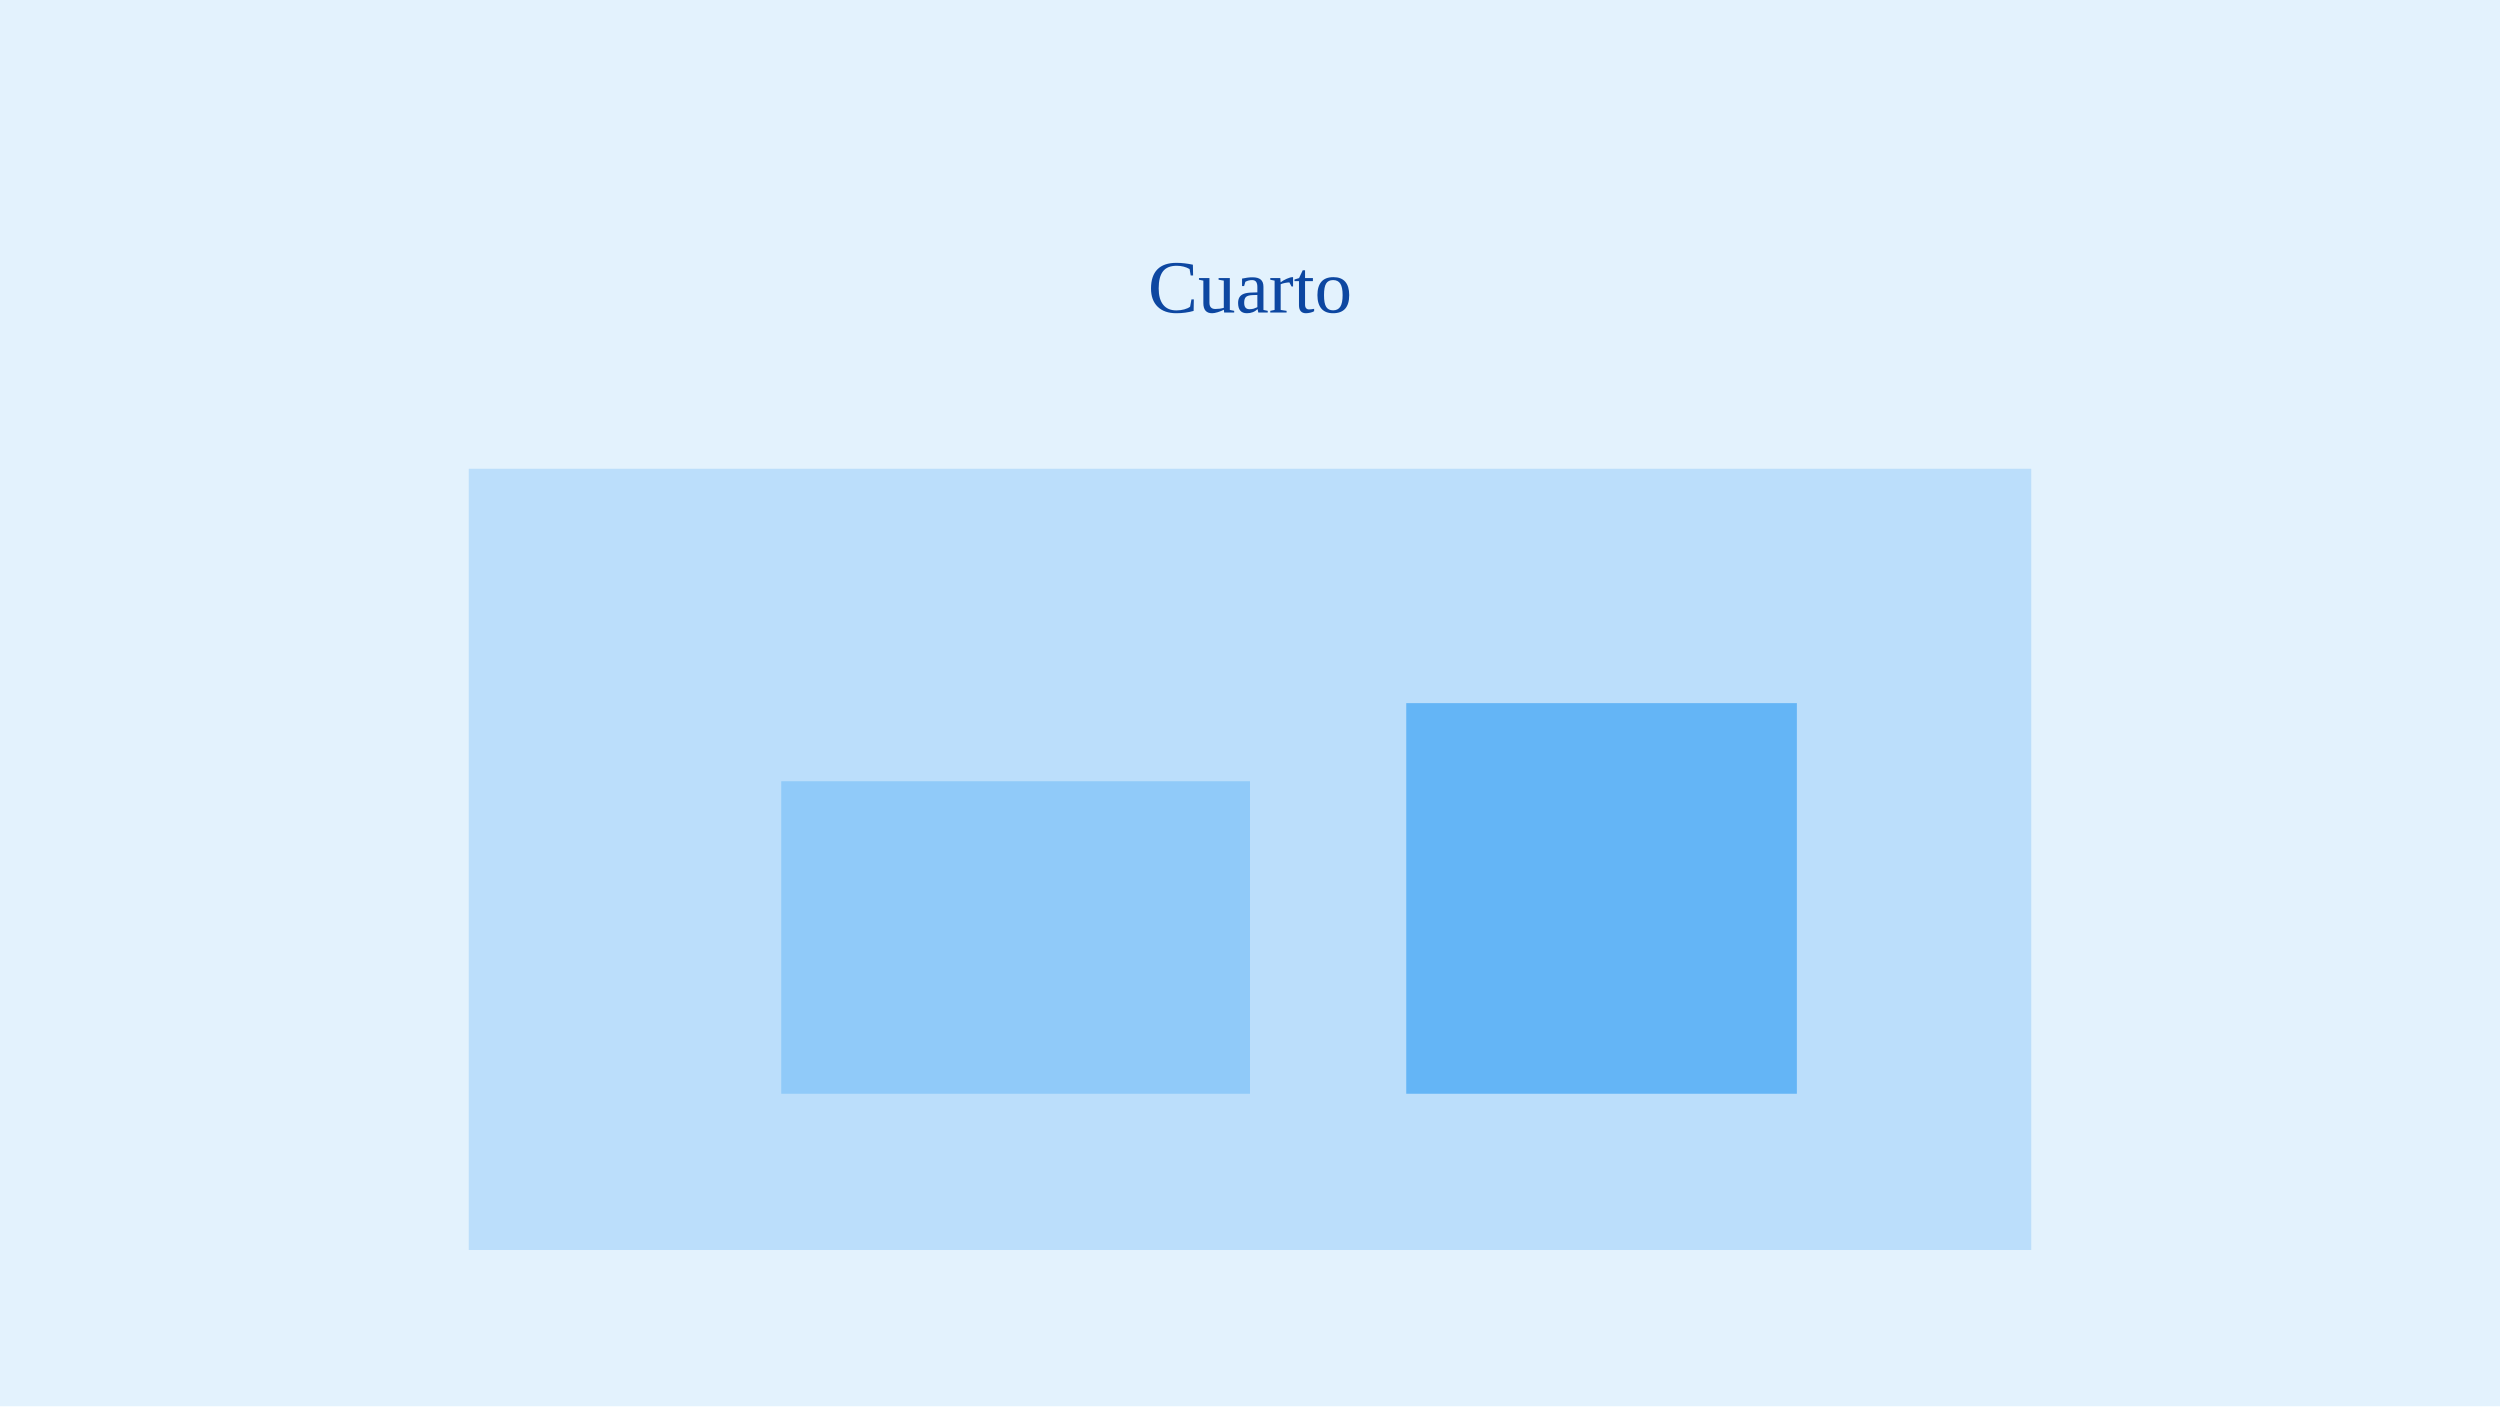
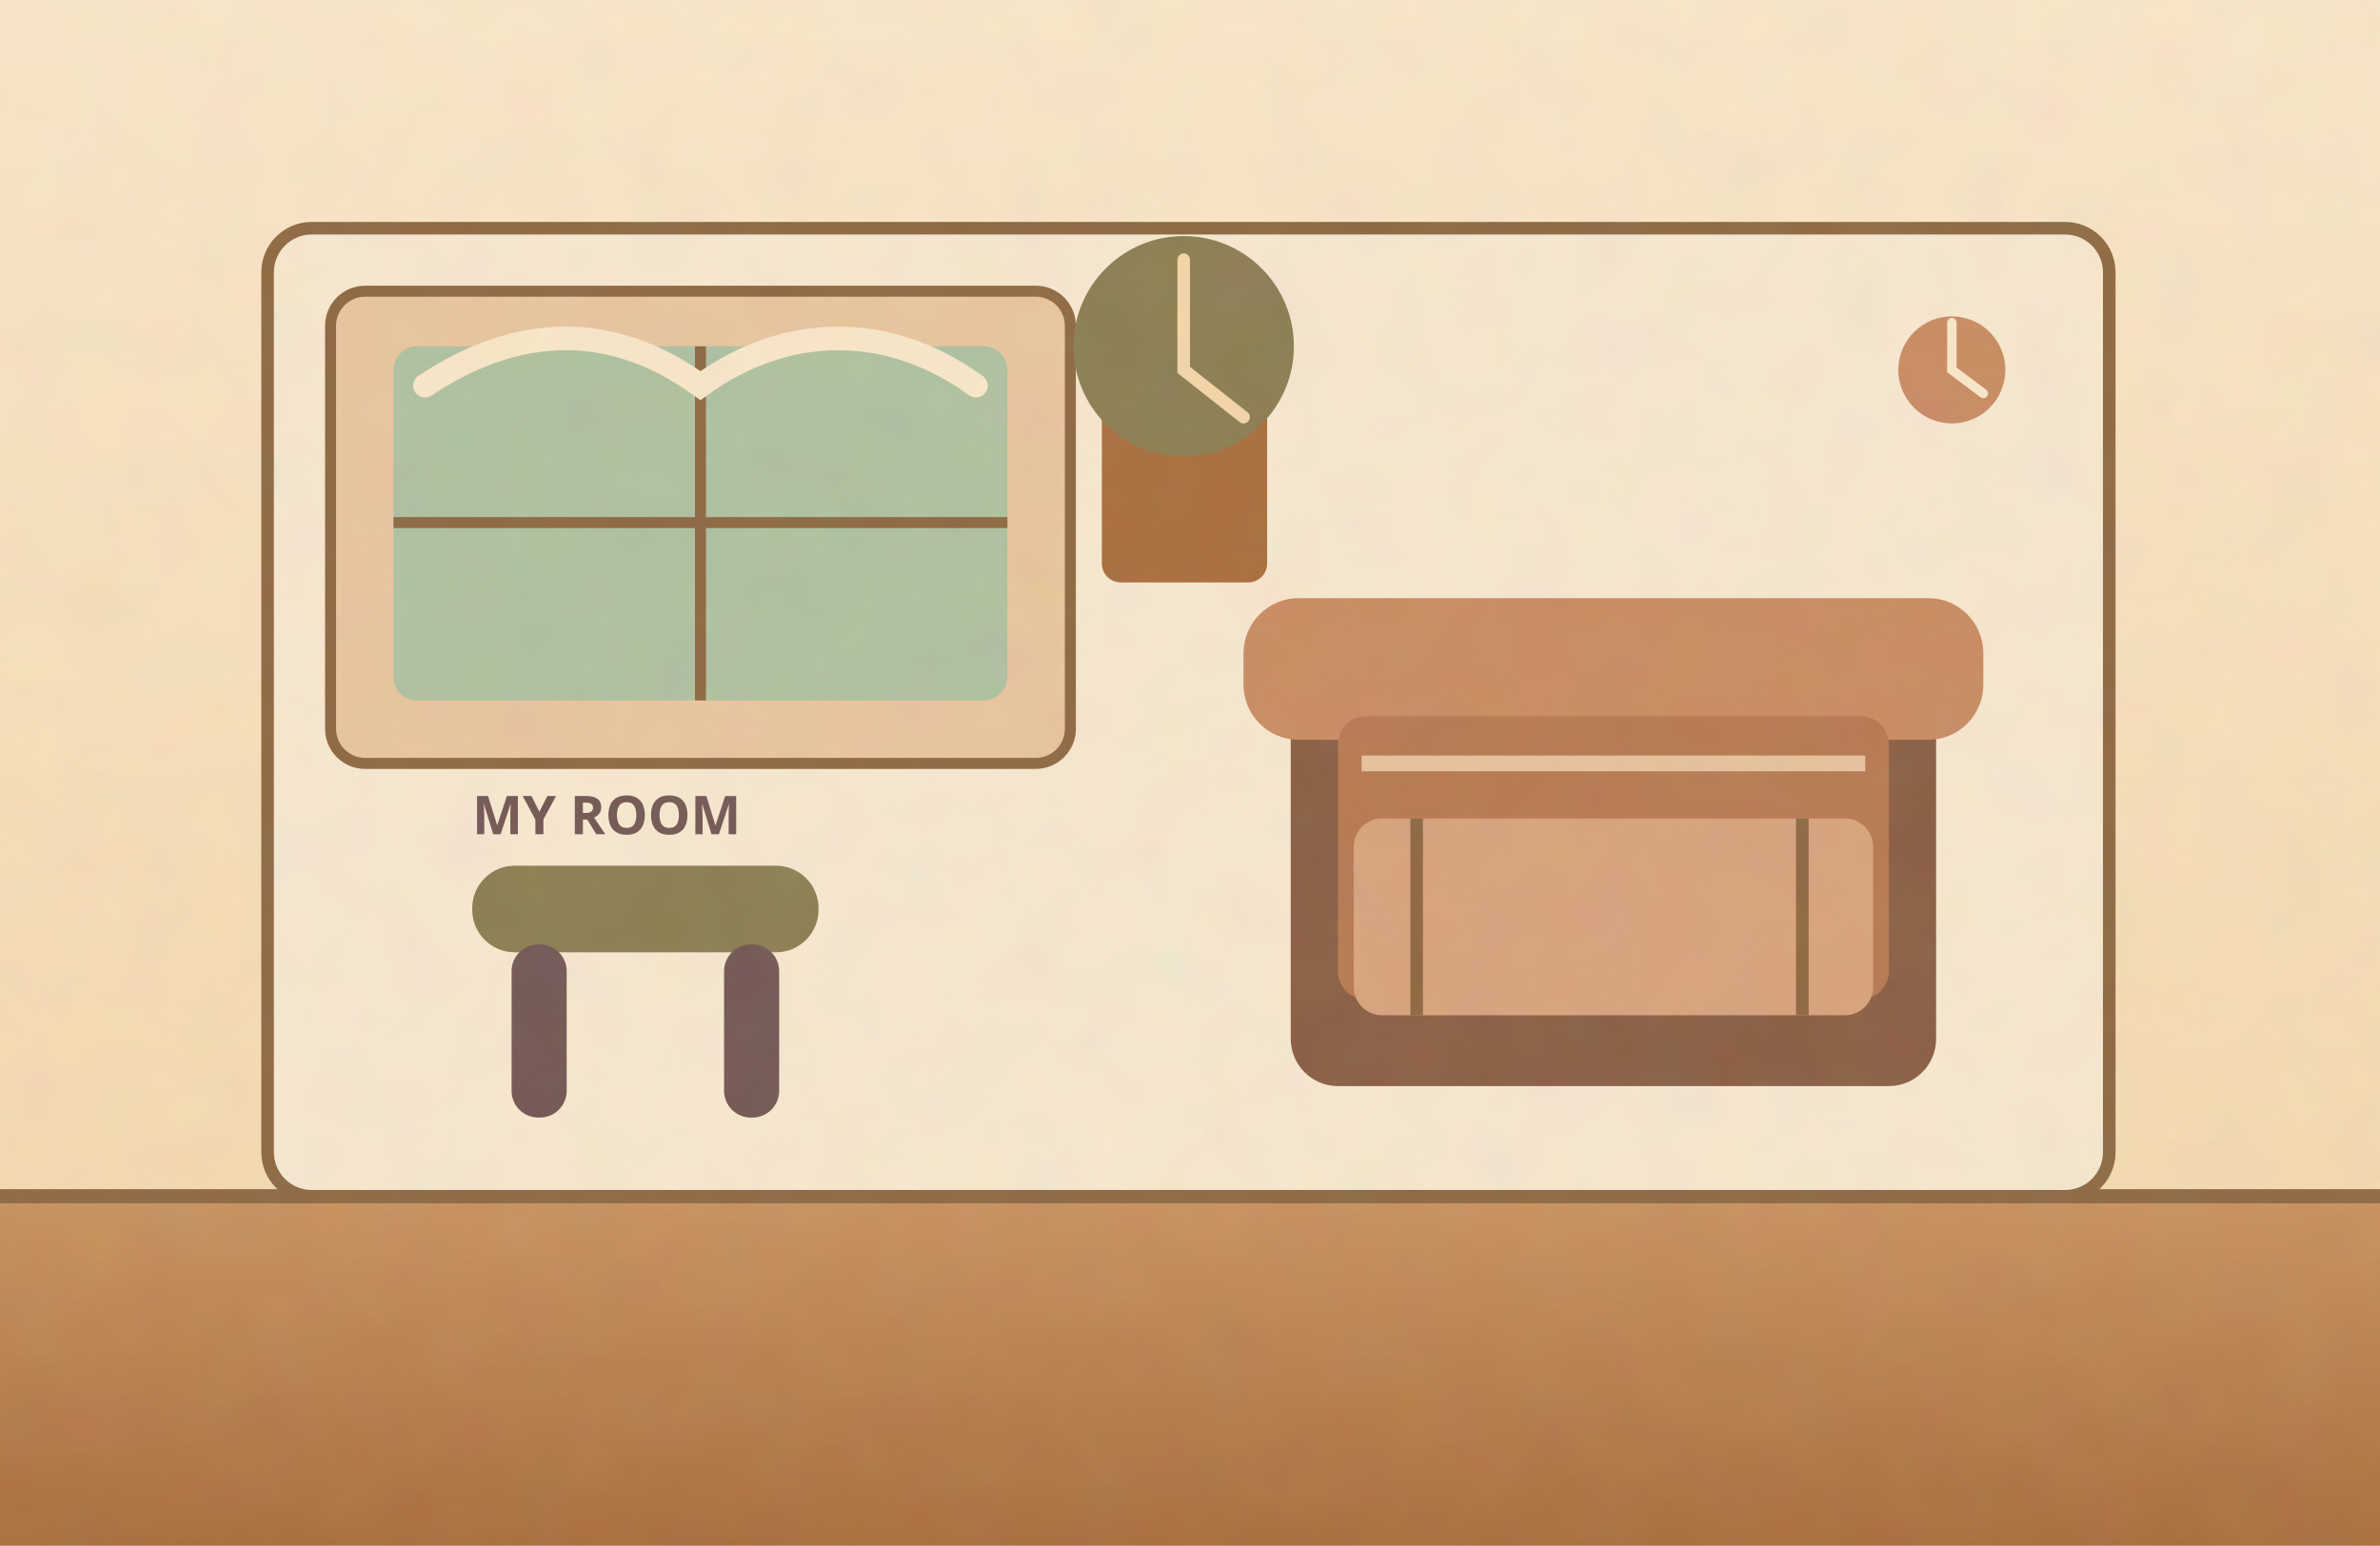
- <svg xmlns="http://www.w3.org/2000/svg" viewBox="0 0 1600 900" role="img" aria-label="Cuarto">
-   <rect width="1600" height="900" fill="#e3f2fd" />
-   <rect x="300" y="300" width="1000" height="500" fill="#bbdefb" />
-   <rect x="500" y="500" width="300" height="200" fill="#90caf9" />
-   <rect x="900" y="450" width="250" height="250" fill="#64b5f6" />
-   <text x="800" y="200" text-anchor="middle" font-size="48" fill="#0d47a1">Cuarto</text>
+ <svg xmlns="http://www.w3.org/2000/svg" width="1512" height="982" viewBox="0 0 1512 982" fill="none">
+   <defs>
+     <linearGradient id="wall" x1="0" y1="0" x2="0" y2="1">
+       <stop stop-color="#F9E6C8" />
+       <stop offset="1" stop-color="#F4D5A8" />
+     </linearGradient>
+     <linearGradient id="wood" x1="0" y1="0" x2="0" y2="1">
+       <stop stop-color="#C9925F" />
+       <stop offset="1" stop-color="#A96E3D" />
+     </linearGradient>
+     <filter id="soft">
+       <feGaussianBlur stdDeviation="1.2" />
+     </filter>
+     <filter id="paper">
+       <feTurbulence type="fractalNoise" baseFrequency=".025" numOctaves="2" result="n" />
+       <feBlend in="SourceGraphic" in2="n" mode="soft-light" />
+     </filter>
+   </defs>
+   <rect width="1512" height="982" fill="url(#wall)" />
+   <rect y="760" width="1512" height="222" fill="url(#wood)" />
+   <path d="M0 760H1512" stroke="#8F6942" stroke-width="9" />
+   <rect x="170" y="145" width="1170" height="615" rx="28" fill="#F7E7CE" stroke="#8F6942" stroke-width="8" />
+   <rect x="210" y="185" width="470" height="300" rx="22" fill="#E8C59D" stroke="#8F6942" stroke-width="7" />
+   <rect x="250" y="220" width="390" height="225" rx="15" fill="#AFC1A0" />
+   <path d="M445 220V445M250 332H640" stroke="#8F6942" stroke-width="7" />
+   <path d="M270 245C330 205 390 205 445 245C500 205 565 205 620 245" stroke="#F9E6C8" stroke-width="15" stroke-linecap="round" />
+   <rect x="820" y="420" width="410" height="270" rx="30" fill="#8B5F44" />
+   <rect x="790" y="380" width="470" height="90" rx="35" fill="#C98C62" />
+   <rect x="850" y="455" width="350" height="180" rx="18" fill="#B77A52" />
+   <path d="M865 485H1185" stroke="#E6C19B" stroke-width="10" />
+   <rect x="860" y="520" width="330" height="125" rx="18" fill="#D7A37C" />
+   <path d="M900 520V645M1145 520V645" stroke="#8F6942" stroke-width="8" />
+   <rect x="700" y="255" width="105" height="115" rx="12" fill="#A96E3D" />
+   <circle cx="752" cy="220" r="70" fill="#8C7E52" />
+   <path d="M752 165V235L790 265" stroke="#F4D5A8" stroke-width="8" stroke-linecap="round" />
+   <rect x="300" y="550" width="220" height="55" rx="27" fill="#8C7E52" />
+   <rect x="325" y="600" width="35" height="110" rx="17" fill="#745854" />
+   <rect x="460" y="600" width="35" height="110" rx="17" fill="#745854" />
+   <circle cx="1240" cy="235" r="34" fill="#C98C62" />
+   <path d="M1240 205V235L1260 250" stroke="#F9E6C8" stroke-width="6" stroke-linecap="round" />
+   <text x="300" y="530" font-family="sans-serif" font-size="34" font-weight="700" fill="#745854">MY ROOM</text>
+   <rect x="0" y="0" width="1512" height="982" fill="transparent" filter="url(#paper)" opacity=".08" />
</svg>
